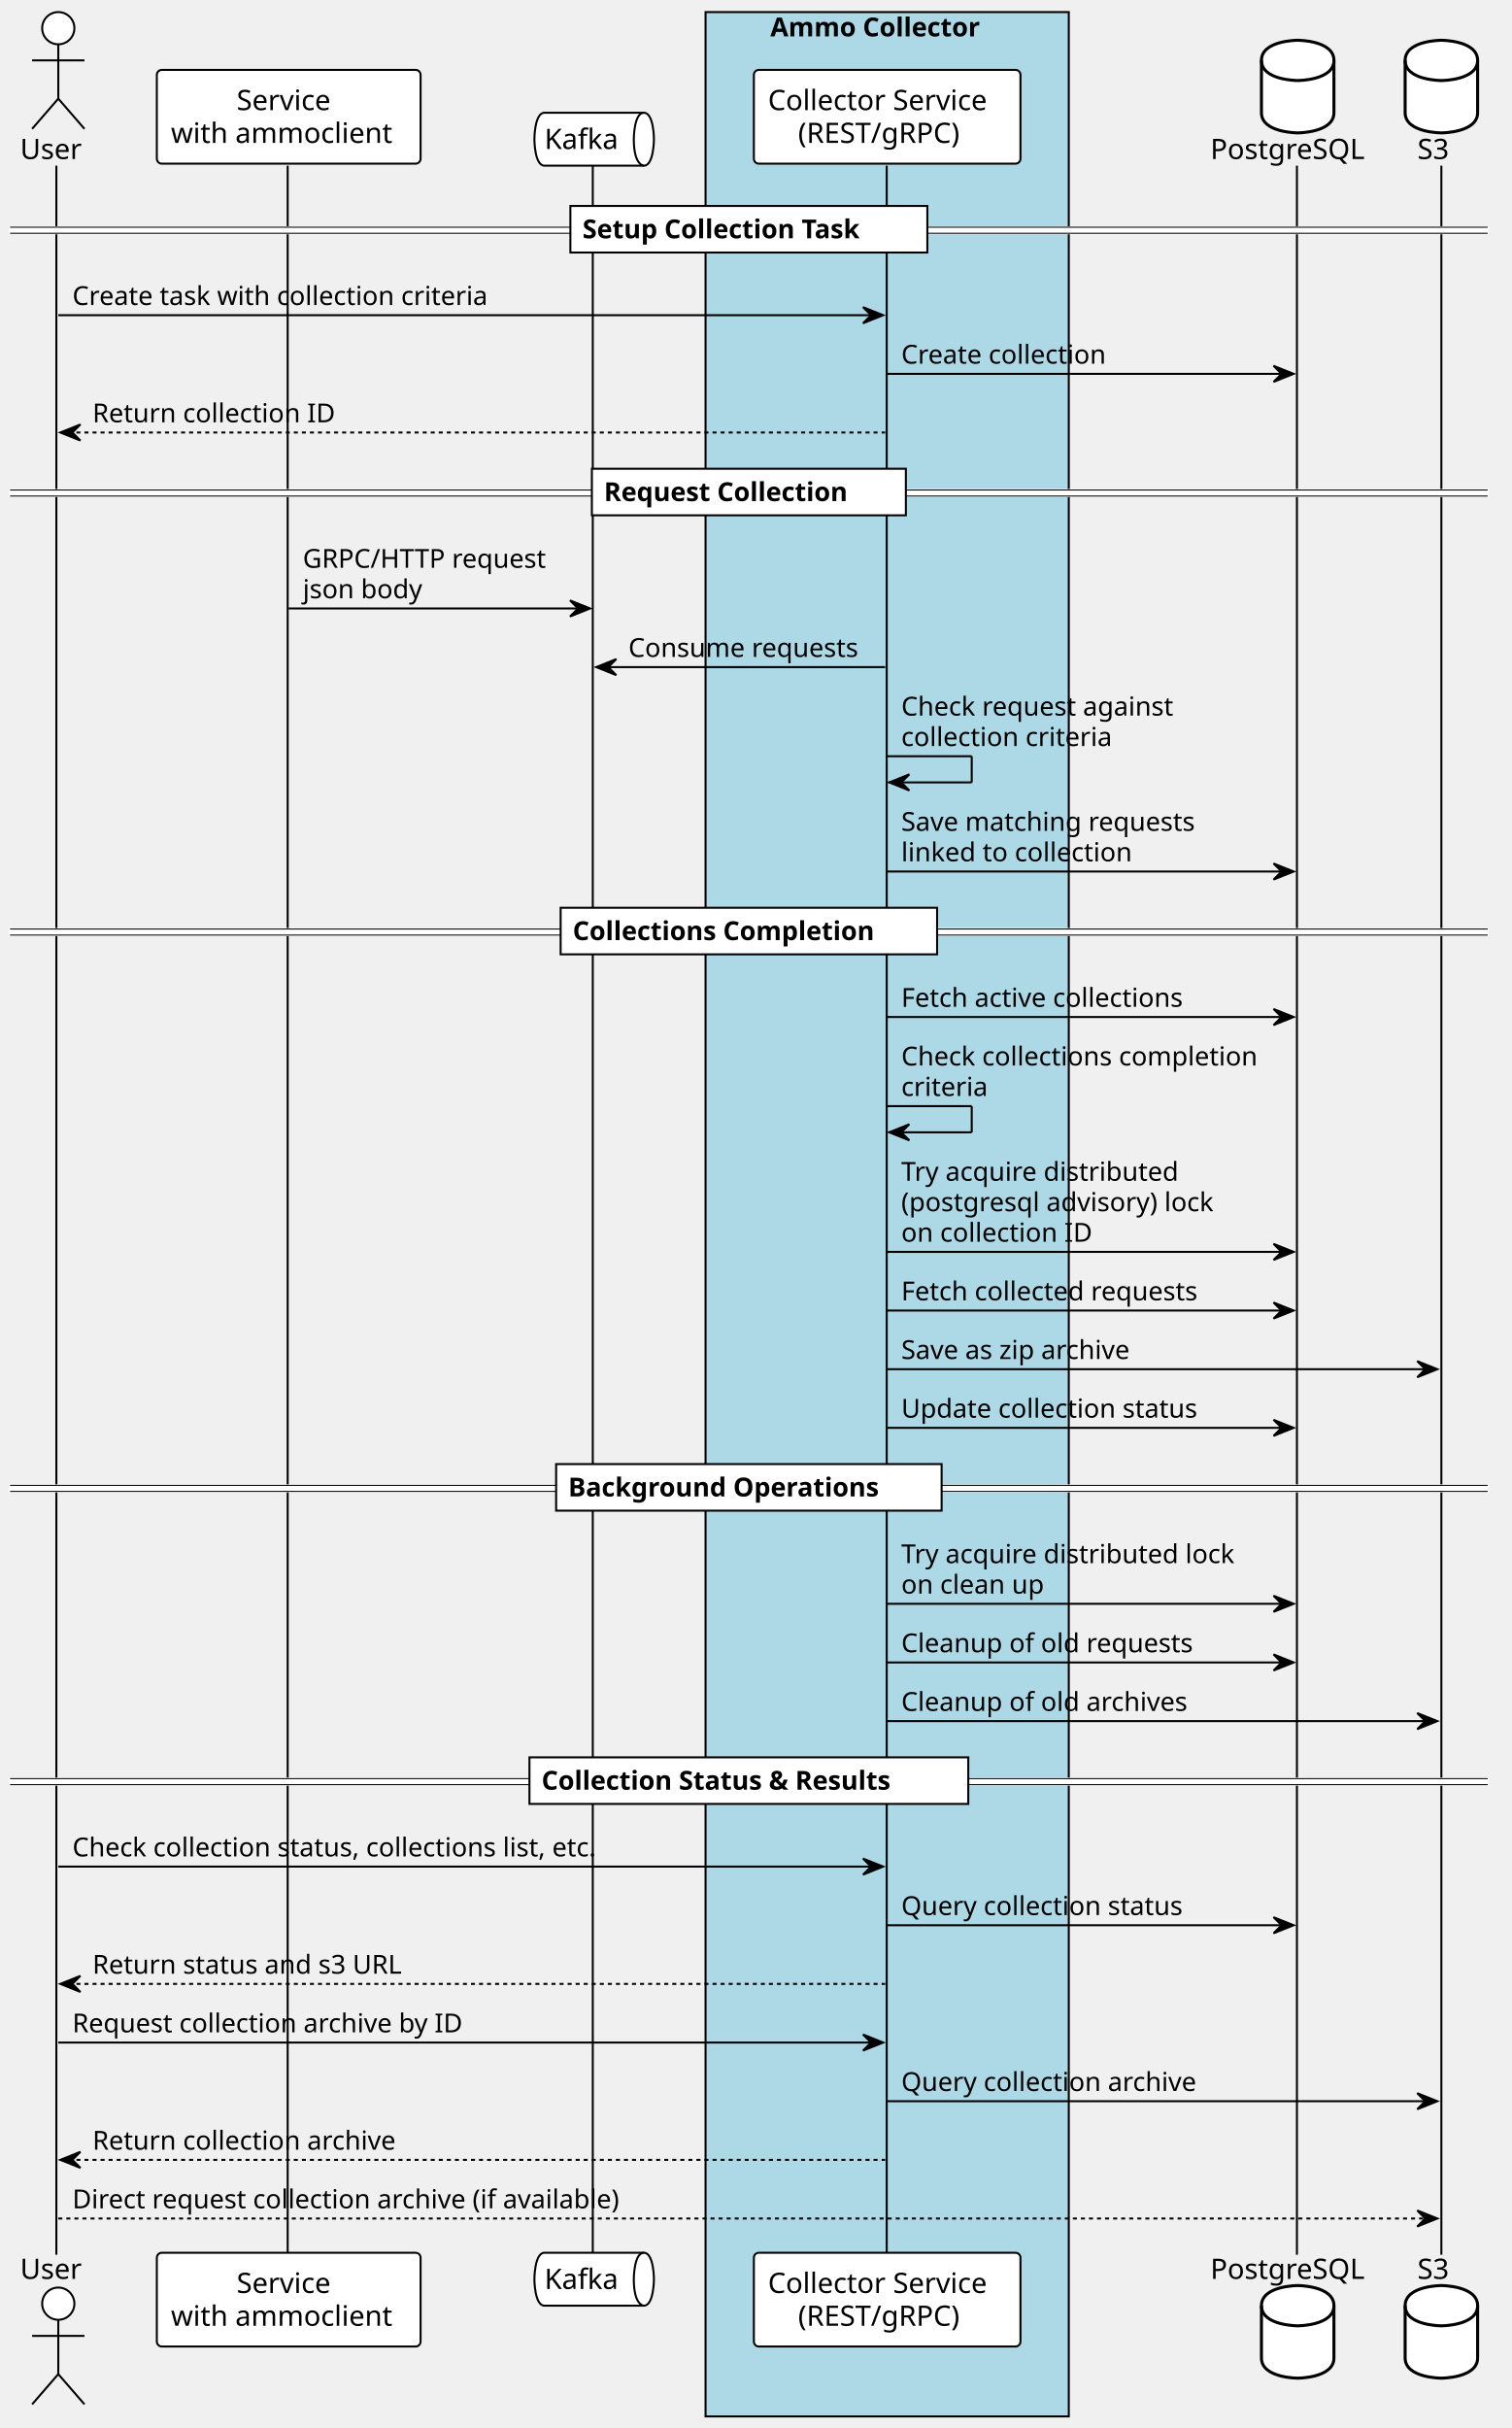
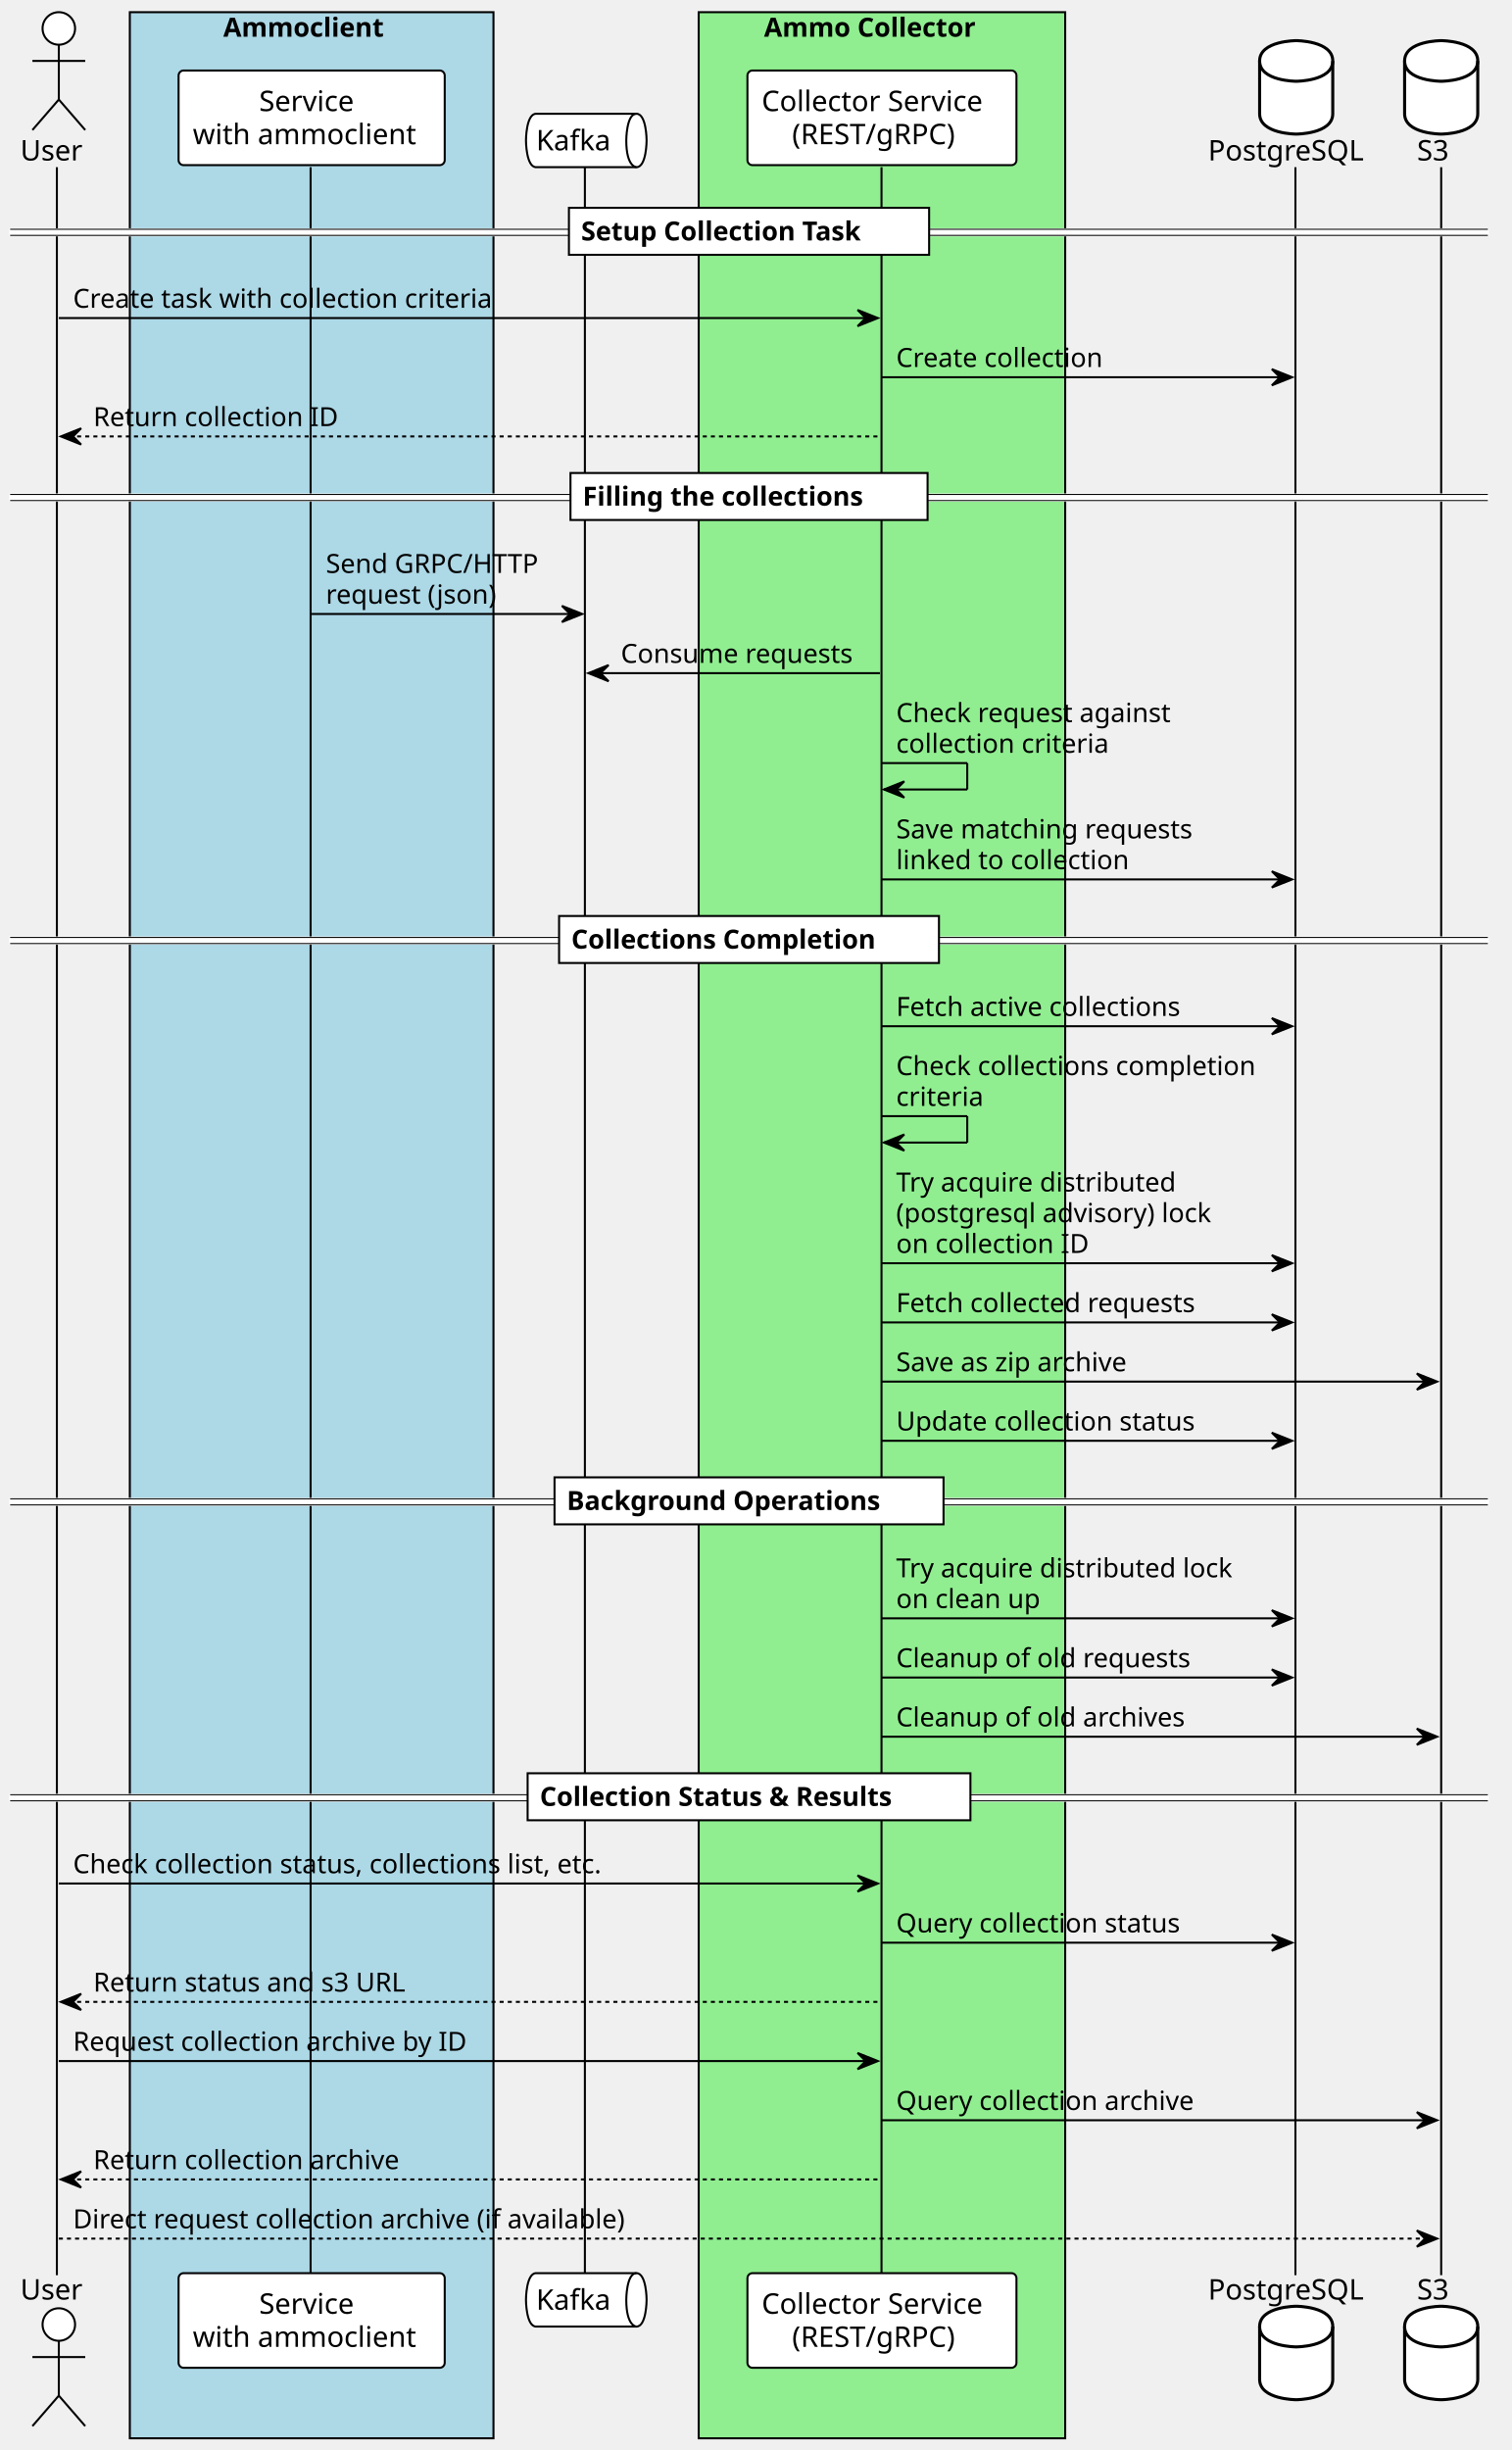
- <svg xmlns="http://www.w3.org/2000/svg" contentStyleType="text/css" height="1206px" preserveAspectRatio="none" style="width:751px;height:1206px;background:#FFFFFF;" version="1.1" viewBox="0 0 751 1206" width="751px" zoomAndPan="magnify">
+ <svg xmlns="http://www.w3.org/2000/svg" contentStyleType="text/css" height="1206px" preserveAspectRatio="none" style="width:744px;height:1206px;background:#FFFFFF;" version="1.1" viewBox="0 0 744 1206" width="744px" zoomAndPan="magnify">
  <defs />
  <g>
-     <rect fill="#ADD8E6" height="1194.242" style="stroke:#000000;stroke-width:1.0;" width="180.433" x="350.491" y="6" />
-     <text fill="#000000" font-family="Verdana" font-size="13" font-weight="bold" lengthAdjust="spacing" textLength="116.073" x="382.671" y="18.067">Ammo Collector</text>
+     <rect fill="#ADD8E6" height="1194.242" style="stroke:#000000;stroke-width:1.0;" width="179.024" x="63.91" y="6" />
+     <text fill="#000000" font-family="Verdana" font-size="13" font-weight="bold" lengthAdjust="spacing" textLength="86.988" x="109.928" y="18.067">Ammoclient</text>
+     <rect fill="#90EE90" height="1194.242" style="stroke:#000000;stroke-width:1.0;" width="180.433" x="343.957" y="6" />
+     <text fill="#000000" font-family="Verdana" font-size="13" font-weight="bold" lengthAdjust="spacing" textLength="116.073" x="376.137" y="18.067">Ammo Collector</text>
    <line style="stroke:#000000;stroke-width:1.0;" x1="28" x2="28" y1="82.297" y2="1119.945" />
-     <line style="stroke:#000000;stroke-width:1.0;" x1="142.91" x2="142.91" y1="82.297" y2="1119.945" />
-     <line style="stroke:#000000;stroke-width:1.0;" x1="294.469" x2="294.469" y1="82.297" y2="1119.945" />
-     <line style="stroke:#000000;stroke-width:1.0;" x1="440.491" x2="440.491" y1="82.297" y2="1119.945" />
-     <line style="stroke:#000000;stroke-width:1.0;" x1="644.259" x2="644.259" y1="82.297" y2="1119.945" />
-     <line style="stroke:#000000;stroke-width:1.0;" x1="716.012" x2="716.012" y1="82.297" y2="1119.945" />
+     <line style="stroke:#000000;stroke-width:1.0;" x1="152.91" x2="152.91" y1="82.297" y2="1119.945" />
+     <line style="stroke:#000000;stroke-width:1.0;" x1="287.935" x2="287.935" y1="82.297" y2="1119.945" />
+     <line style="stroke:#000000;stroke-width:1.0;" x1="433.957" x2="433.957" y1="82.297" y2="1119.945" />
+     <line style="stroke:#000000;stroke-width:1.0;" x1="637.725" x2="637.725" y1="82.297" y2="1119.945" />
+     <line style="stroke:#000000;stroke-width:1.0;" x1="709.478" x2="709.478" y1="82.297" y2="1119.945" />
    <text fill="#000000" font-family="Verdana" font-size="14" lengthAdjust="spacing" textLength="31.91" x="10" y="78.995">User</text>
    <ellipse cx="28.955" cy="14" fill="#FFFFFF" rx="8" ry="8" style="stroke:#000000;stroke-width:1.0;" />
    <path d="M28.955,22 L28.955,49 M15.955,30 L41.955,30 M28.955,49 L15.955,64 M28.955,49 L41.955,64 " fill="none" style="stroke:#000000;stroke-width:1.0;" />
    <text fill="#000000" font-family="Verdana" font-size="14" lengthAdjust="spacing" textLength="31.91" x="10" y="1131.94">User</text>
    <ellipse cx="28.955" cy="1144.242" fill="#FFFFFF" rx="8" ry="8" style="stroke:#000000;stroke-width:1.0;" />
    <path d="M28.955,1152.242 L28.955,1179.242 M15.955,1160.242 L41.955,1160.242 M28.955,1179.242 L15.955,1194.242 M28.955,1179.242 L41.955,1194.242 " fill="none" style="stroke:#000000;stroke-width:1.0;" />
-     <rect fill="#FFFFFF" height="46.594" rx="2.5" ry="2.5" style="stroke:#000000;stroke-width:1.0;" width="131.024" x="77.91" y="34.703" />
-     <text fill="#000000" font-family="Verdana" font-size="14" lengthAdjust="spacing" textLength="51.741" x="117.552" y="54.698">Service</text>
-     <text fill="#000000" font-family="Verdana" font-size="14" lengthAdjust="spacing" textLength="117.024" x="84.91" y="70.995">with ammoclient</text>
-     <rect fill="#FFFFFF" height="46.594" rx="2.5" ry="2.5" style="stroke:#000000;stroke-width:1.0;" width="131.024" x="77.91" y="1118.945" />
-     <text fill="#000000" font-family="Verdana" font-size="14" lengthAdjust="spacing" textLength="51.741" x="117.552" y="1138.94">Service</text>
-     <text fill="#000000" font-family="Verdana" font-size="14" lengthAdjust="spacing" textLength="117.024" x="84.91" y="1155.237">with ammoclient</text>
-     <path d="M270.469,56 L319.844,56 C324.844,56 324.844,69.148 324.844,69.148 C324.844,69.148 324.844,82.297 319.844,82.297 L270.469,82.297 C265.469,82.297 265.469,69.148 265.469,69.148 C265.469,69.148 265.469,56 270.469,56 " fill="#FFFFFF" style="stroke:#000000;stroke-width:1.0;" />
-     <path d="M319.844,56 C314.844,56 314.844,69.148 314.844,69.148 C314.844,82.297 319.844,82.297 319.844,82.297 " fill="none" style="stroke:#000000;stroke-width:1.0;" />
-     <text fill="#000000" font-family="Verdana" font-size="14" lengthAdjust="spacing" textLength="39.375" x="270.469" y="73.995">Kafka</text>
-     <path d="M270.469,1118.945 L319.844,1118.945 C324.844,1118.945 324.844,1132.094 324.844,1132.094 C324.844,1132.094 324.844,1145.242 319.844,1145.242 L270.469,1145.242 C265.469,1145.242 265.469,1132.094 265.469,1132.094 C265.469,1132.094 265.469,1118.945 270.469,1118.945 " fill="#FFFFFF" style="stroke:#000000;stroke-width:1.0;" />
-     <path d="M319.844,1118.945 C314.844,1118.945 314.844,1132.094 314.844,1132.094 C314.844,1145.242 319.844,1145.242 319.844,1145.242 " fill="none" style="stroke:#000000;stroke-width:1.0;" />
-     <text fill="#000000" font-family="Verdana" font-size="14" lengthAdjust="spacing" textLength="39.375" x="270.469" y="1136.94">Kafka</text>
-     <rect fill="#FFFFFF" height="46.594" rx="2.5" ry="2.5" style="stroke:#000000;stroke-width:1.0;" width="132.433" x="374.491" y="34.703" />
-     <text fill="#000000" font-family="Verdana" font-size="14" lengthAdjust="spacing" textLength="118.433" x="381.491" y="54.698">Collector Service</text>
-     <text fill="#000000" font-family="Verdana" font-size="14" lengthAdjust="spacing" textLength="88.484" x="396.465" y="70.995">(REST/gRPC)</text>
-     <rect fill="#FFFFFF" height="46.594" rx="2.5" ry="2.5" style="stroke:#000000;stroke-width:1.0;" width="132.433" x="374.491" y="1118.945" />
-     <text fill="#000000" font-family="Verdana" font-size="14" lengthAdjust="spacing" textLength="118.433" x="381.491" y="1138.94">Collector Service</text>
-     <text fill="#000000" font-family="Verdana" font-size="14" lengthAdjust="spacing" textLength="88.484" x="396.465" y="1155.237">(REST/gRPC)</text>
-     <text fill="#000000" font-family="Verdana" font-size="14" lengthAdjust="spacing" textLength="80.753" x="601.259" y="78.995">PostgreSQL</text>
-     <path d="M626.636,30 C626.636,20 644.636,20 644.636,20 C644.636,20 662.636,20 662.636,30 L662.636,56 C662.636,66 644.636,66 644.636,66 C644.636,66 626.636,66 626.636,56 L626.636,30 " fill="#FFFFFF" style="stroke:#000000;stroke-width:1.5;" />
-     <path d="M626.636,30 C626.636,40 644.636,40 644.636,40 C644.636,40 662.636,40 662.636,30 " fill="none" style="stroke:#000000;stroke-width:1.5;" />
-     <text fill="#000000" font-family="Verdana" font-size="14" lengthAdjust="spacing" textLength="80.753" x="601.259" y="1131.94">PostgreSQL</text>
-     <path d="M626.636,1145.242 C626.636,1135.242 644.636,1135.242 644.636,1135.242 C644.636,1135.242 662.636,1135.242 662.636,1145.242 L662.636,1171.242 C662.636,1181.242 644.636,1181.242 644.636,1181.242 C644.636,1181.242 626.636,1181.242 626.636,1171.242 L626.636,1145.242 " fill="#FFFFFF" style="stroke:#000000;stroke-width:1.5;" />
-     <path d="M626.636,1145.242 C626.636,1155.242 644.636,1155.242 644.636,1155.242 C644.636,1155.242 662.636,1155.242 662.636,1145.242 " fill="none" style="stroke:#000000;stroke-width:1.5;" />
-     <text fill="#000000" font-family="Verdana" font-size="14" lengthAdjust="spacing" textLength="17.794" x="704.115" y="78.995">S3</text>
-     <path d="M698.012,30 C698.012,20 716.012,20 716.012,20 C716.012,20 734.012,20 734.012,30 L734.012,56 C734.012,66 716.012,66 716.012,66 C716.012,66 698.012,66 698.012,56 L698.012,30 " fill="#FFFFFF" style="stroke:#000000;stroke-width:1.5;" />
-     <path d="M698.012,30 C698.012,40 716.012,40 716.012,40 C716.012,40 734.012,40 734.012,30 " fill="none" style="stroke:#000000;stroke-width:1.5;" />
-     <text fill="#000000" font-family="Verdana" font-size="14" lengthAdjust="spacing" textLength="17.794" x="704.115" y="1131.94">S3</text>
-     <path d="M698.012,1145.242 C698.012,1135.242 716.012,1135.242 716.012,1135.242 C716.012,1135.242 734.012,1135.242 734.012,1145.242 L734.012,1171.242 C734.012,1181.242 716.012,1181.242 716.012,1181.242 C716.012,1181.242 698.012,1181.242 698.012,1171.242 L698.012,1145.242 " fill="#FFFFFF" style="stroke:#000000;stroke-width:1.5;" />
-     <path d="M698.012,1145.242 C698.012,1155.242 716.012,1155.242 716.012,1155.242 C716.012,1155.242 734.012,1155.242 734.012,1145.242 " fill="none" style="stroke:#000000;stroke-width:1.5;" />
-     <rect fill="#FFFFFF" height="3" style="stroke:#FFFFFF;stroke-width:1.0;" width="734.012" x="5" y="112.863" />
-     <line style="stroke:#000000;stroke-width:0.5;" x1="5" x2="739.012" y1="112.863" y2="112.863" />
-     <line style="stroke:#000000;stroke-width:0.5;" x1="5" x2="739.012" y1="115.863" y2="115.863" />
-     <rect fill="#FFFFFF" height="23.133" style="stroke:#000000;stroke-width:1.0;" width="177.319" x="283.347" y="102.297" />
-     <text fill="#000000" font-family="Verdana" font-size="13" font-weight="bold" lengthAdjust="spacing" textLength="158.793" x="289.347" y="118.364">Setup Collection Task</text>
-     <polygon fill="#000000" points="428.707,152.562,438.707,156.562,428.707,160.562,432.707,156.562" style="stroke:#000000;stroke-width:1.0;" />
-     <line style="stroke:#000000;stroke-width:1.0;" x1="28.955" x2="434.707" y1="156.562" y2="156.562" />
+     <rect fill="#FFFFFF" height="46.594" rx="2.5" ry="2.5" style="stroke:#000000;stroke-width:1.0;" width="131.024" x="87.91" y="34.703" />
+     <text fill="#000000" font-family="Verdana" font-size="14" lengthAdjust="spacing" textLength="51.741" x="127.552" y="54.698">Service</text>
+     <text fill="#000000" font-family="Verdana" font-size="14" lengthAdjust="spacing" textLength="117.024" x="94.91" y="70.995">with ammoclient</text>
+     <rect fill="#FFFFFF" height="46.594" rx="2.5" ry="2.5" style="stroke:#000000;stroke-width:1.0;" width="131.024" x="87.91" y="1118.945" />
+     <text fill="#000000" font-family="Verdana" font-size="14" lengthAdjust="spacing" textLength="51.741" x="127.552" y="1138.94">Service</text>
+     <text fill="#000000" font-family="Verdana" font-size="14" lengthAdjust="spacing" textLength="117.024" x="94.91" y="1155.237">with ammoclient</text>
+     <path d="M263.935,56 L313.31,56 C318.31,56 318.31,69.148 318.31,69.148 C318.31,69.148 318.31,82.297 313.31,82.297 L263.935,82.297 C258.935,82.297 258.935,69.148 258.935,69.148 C258.935,69.148 258.935,56 263.935,56 " fill="#FFFFFF" style="stroke:#000000;stroke-width:1.0;" />
+     <path d="M313.31,56 C308.31,56 308.31,69.148 308.31,69.148 C308.31,82.297 313.31,82.297 313.31,82.297 " fill="none" style="stroke:#000000;stroke-width:1.0;" />
+     <text fill="#000000" font-family="Verdana" font-size="14" lengthAdjust="spacing" textLength="39.375" x="263.935" y="73.995">Kafka</text>
+     <path d="M263.935,1118.945 L313.31,1118.945 C318.31,1118.945 318.31,1132.094 318.31,1132.094 C318.31,1132.094 318.31,1145.242 313.31,1145.242 L263.935,1145.242 C258.935,1145.242 258.935,1132.094 258.935,1132.094 C258.935,1132.094 258.935,1118.945 263.935,1118.945 " fill="#FFFFFF" style="stroke:#000000;stroke-width:1.0;" />
+     <path d="M313.31,1118.945 C308.31,1118.945 308.31,1132.094 308.31,1132.094 C308.31,1145.242 313.31,1145.242 313.31,1145.242 " fill="none" style="stroke:#000000;stroke-width:1.0;" />
+     <text fill="#000000" font-family="Verdana" font-size="14" lengthAdjust="spacing" textLength="39.375" x="263.935" y="1136.94">Kafka</text>
+     <rect fill="#FFFFFF" height="46.594" rx="2.5" ry="2.5" style="stroke:#000000;stroke-width:1.0;" width="132.433" x="367.957" y="34.703" />
+     <text fill="#000000" font-family="Verdana" font-size="14" lengthAdjust="spacing" textLength="118.433" x="374.957" y="54.698">Collector Service</text>
+     <text fill="#000000" font-family="Verdana" font-size="14" lengthAdjust="spacing" textLength="88.484" x="389.931" y="70.995">(REST/gRPC)</text>
+     <rect fill="#FFFFFF" height="46.594" rx="2.5" ry="2.5" style="stroke:#000000;stroke-width:1.0;" width="132.433" x="367.957" y="1118.945" />
+     <text fill="#000000" font-family="Verdana" font-size="14" lengthAdjust="spacing" textLength="118.433" x="374.957" y="1138.94">Collector Service</text>
+     <text fill="#000000" font-family="Verdana" font-size="14" lengthAdjust="spacing" textLength="88.484" x="389.931" y="1155.237">(REST/gRPC)</text>
+     <text fill="#000000" font-family="Verdana" font-size="14" lengthAdjust="spacing" textLength="80.753" x="594.725" y="78.995">PostgreSQL</text>
+     <path d="M620.102,30 C620.102,20 638.102,20 638.102,20 C638.102,20 656.102,20 656.102,30 L656.102,56 C656.102,66 638.102,66 638.102,66 C638.102,66 620.102,66 620.102,56 L620.102,30 " fill="#FFFFFF" style="stroke:#000000;stroke-width:1.5;" />
+     <path d="M620.102,30 C620.102,40 638.102,40 638.102,40 C638.102,40 656.102,40 656.102,30 " fill="none" style="stroke:#000000;stroke-width:1.5;" />
+     <text fill="#000000" font-family="Verdana" font-size="14" lengthAdjust="spacing" textLength="80.753" x="594.725" y="1131.94">PostgreSQL</text>
+     <path d="M620.102,1145.242 C620.102,1135.242 638.102,1135.242 638.102,1135.242 C638.102,1135.242 656.102,1135.242 656.102,1145.242 L656.102,1171.242 C656.102,1181.242 638.102,1181.242 638.102,1181.242 C638.102,1181.242 620.102,1181.242 620.102,1171.242 L620.102,1145.242 " fill="#FFFFFF" style="stroke:#000000;stroke-width:1.5;" />
+     <path d="M620.102,1145.242 C620.102,1155.242 638.102,1155.242 638.102,1155.242 C638.102,1155.242 656.102,1155.242 656.102,1145.242 " fill="none" style="stroke:#000000;stroke-width:1.5;" />
+     <text fill="#000000" font-family="Verdana" font-size="14" lengthAdjust="spacing" textLength="17.794" x="697.581" y="78.995">S3</text>
+     <path d="M691.478,30 C691.478,20 709.478,20 709.478,20 C709.478,20 727.478,20 727.478,30 L727.478,56 C727.478,66 709.478,66 709.478,66 C709.478,66 691.478,66 691.478,56 L691.478,30 " fill="#FFFFFF" style="stroke:#000000;stroke-width:1.5;" />
+     <path d="M691.478,30 C691.478,40 709.478,40 709.478,40 C709.478,40 727.478,40 727.478,30 " fill="none" style="stroke:#000000;stroke-width:1.5;" />
+     <text fill="#000000" font-family="Verdana" font-size="14" lengthAdjust="spacing" textLength="17.794" x="697.581" y="1131.94">S3</text>
+     <path d="M691.478,1145.242 C691.478,1135.242 709.478,1135.242 709.478,1135.242 C709.478,1135.242 727.478,1135.242 727.478,1145.242 L727.478,1171.242 C727.478,1181.242 709.478,1181.242 709.478,1181.242 C709.478,1181.242 691.478,1181.242 691.478,1171.242 L691.478,1145.242 " fill="#FFFFFF" style="stroke:#000000;stroke-width:1.5;" />
+     <path d="M691.478,1145.242 C691.478,1155.242 709.478,1155.242 709.478,1155.242 C709.478,1155.242 727.478,1155.242 727.478,1145.242 " fill="none" style="stroke:#000000;stroke-width:1.5;" />
+     <rect fill="#FFFFFF" height="3" style="stroke:#FFFFFF;stroke-width:1.0;" width="727.478" x="5" y="112.863" />
+     <line style="stroke:#000000;stroke-width:0.5;" x1="5" x2="732.478" y1="112.863" y2="112.863" />
+     <line style="stroke:#000000;stroke-width:0.5;" x1="5" x2="732.478" y1="115.863" y2="115.863" />
+     <rect fill="#FFFFFF" height="23.133" style="stroke:#000000;stroke-width:1.0;" width="177.319" x="280.08" y="102.297" />
+     <text fill="#000000" font-family="Verdana" font-size="13" font-weight="bold" lengthAdjust="spacing" textLength="158.793" x="286.08" y="118.364">Setup Collection Task</text>
+     <polygon fill="#000000" points="422.173,152.562,432.173,156.562,422.173,160.562,426.173,156.562" style="stroke:#000000;stroke-width:1.0;" />
+     <line style="stroke:#000000;stroke-width:1.0;" x1="28.955" x2="428.173" y1="156.562" y2="156.562" />
    <text fill="#000000" font-family="Verdana" font-size="13" lengthAdjust="spacing" textLength="223.45" x="35.955" y="151.497">Create task with collection criteria</text>
-     <polygon fill="#000000" points="632.636,181.695,642.636,185.695,632.636,189.695,636.636,185.695" style="stroke:#000000;stroke-width:1.0;" />
-     <line style="stroke:#000000;stroke-width:1.0;" x1="440.707" x2="638.636" y1="185.695" y2="185.695" />
-     <text fill="#000000" font-family="Verdana" font-size="13" lengthAdjust="spacing" textLength="109.986" x="447.707" y="180.629">Create collection</text>
+     <polygon fill="#000000" points="626.102,181.695,636.102,185.695,626.102,189.695,630.102,185.695" style="stroke:#000000;stroke-width:1.0;" />
+     <line style="stroke:#000000;stroke-width:1.0;" x1="434.173" x2="632.102" y1="185.695" y2="185.695" />
+     <text fill="#000000" font-family="Verdana" font-size="13" lengthAdjust="spacing" textLength="109.986" x="441.173" y="180.629">Create collection</text>
    <polygon fill="#000000" points="39.955,210.828,29.955,214.828,39.955,218.828,35.955,214.828" style="stroke:#000000;stroke-width:1.0;" />
-     <line style="stroke:#000000;stroke-width:1.0;stroke-dasharray:2.0,2.0;" x1="33.955" x2="439.707" y1="214.828" y2="214.828" />
+     <line style="stroke:#000000;stroke-width:1.0;stroke-dasharray:2.0,2.0;" x1="33.955" x2="433.173" y1="214.828" y2="214.828" />
    <text fill="#000000" font-family="Verdana" font-size="13" lengthAdjust="spacing" textLength="128.432" x="45.955" y="209.762">Return collection ID</text>
-     <rect fill="#FFFFFF" height="3" style="stroke:#FFFFFF;stroke-width:1.0;" width="734.012" x="5" y="243.394" />
-     <line style="stroke:#000000;stroke-width:0.5;" x1="5" x2="739.012" y1="243.394" y2="243.394" />
-     <line style="stroke:#000000;stroke-width:0.5;" x1="5" x2="739.012" y1="246.394" y2="246.394" />
-     <rect fill="#FFFFFF" height="23.133" style="stroke:#000000;stroke-width:1.0;" width="155.972" x="294.02" y="232.828" />
-     <text fill="#000000" font-family="Verdana" font-size="13" font-weight="bold" lengthAdjust="spacing" textLength="137.446" x="300.02" y="248.895">Request Collection</text>
-     <polygon fill="#000000" points="283.156,298.227,293.156,302.227,283.156,306.227,287.156,302.227" style="stroke:#000000;stroke-width:1.0;" />
-     <line style="stroke:#000000;stroke-width:1.0;" x1="143.422" x2="289.156" y1="302.227" y2="302.227" />
-     <text fill="#000000" font-family="Verdana" font-size="13" lengthAdjust="spacing" textLength="127.734" x="150.422" y="282.028">GRPC/HTTP request</text>
-     <text fill="#000000" font-family="Verdana" font-size="13" lengthAdjust="spacing" textLength="62.861" x="150.422" y="297.161">json body</text>
-     <polygon fill="#000000" points="306.156,327.359,296.156,331.359,306.156,335.359,302.156,331.359" style="stroke:#000000;stroke-width:1.0;" />
-     <line style="stroke:#000000;stroke-width:1.0;" x1="300.156" x2="439.707" y1="331.359" y2="331.359" />
-     <text fill="#000000" font-family="Verdana" font-size="13" lengthAdjust="spacing" textLength="121.551" x="312.156" y="326.293">Consume requests</text>
-     <line style="stroke:#000000;stroke-width:1.0;" x1="440.707" x2="482.707" y1="375.625" y2="375.625" />
-     <line style="stroke:#000000;stroke-width:1.0;" x1="482.707" x2="482.707" y1="375.625" y2="388.625" />
-     <line style="stroke:#000000;stroke-width:1.0;" x1="441.707" x2="482.707" y1="388.625" y2="388.625" />
-     <polygon fill="#000000" points="451.707,384.625,441.707,388.625,451.707,392.625,447.707,388.625" style="stroke:#000000;stroke-width:1.0;" />
-     <text fill="#000000" font-family="Verdana" font-size="13" lengthAdjust="spacing" textLength="145.863" x="447.707" y="355.426">Check request against</text>
-     <text fill="#000000" font-family="Verdana" font-size="13" lengthAdjust="spacing" textLength="112.626" x="447.707" y="370.559">collection criteria</text>
-     <polygon fill="#000000" points="632.636,428.891,642.636,432.891,632.636,436.891,636.636,432.891" style="stroke:#000000;stroke-width:1.0;" />
-     <line style="stroke:#000000;stroke-width:1.0;" x1="440.707" x2="638.636" y1="432.891" y2="432.891" />
-     <text fill="#000000" font-family="Verdana" font-size="13" lengthAdjust="spacing" textLength="157.866" x="447.707" y="412.692">Save matching requests</text>
-     <text fill="#000000" font-family="Verdana" font-size="13" lengthAdjust="spacing" textLength="122.929" x="447.707" y="427.825">linked to collection</text>
-     <rect fill="#FFFFFF" height="3" style="stroke:#FFFFFF;stroke-width:1.0;" width="734.012" x="5" y="461.457" />
-     <line style="stroke:#000000;stroke-width:0.5;" x1="5" x2="739.012" y1="461.457" y2="461.457" />
-     <line style="stroke:#000000;stroke-width:0.5;" x1="5" x2="739.012" y1="464.457" y2="464.457" />
-     <rect fill="#FFFFFF" height="23.133" style="stroke:#000000;stroke-width:1.0;" width="187.005" x="278.503" y="450.891" />
-     <text fill="#000000" font-family="Verdana" font-size="13" font-weight="bold" lengthAdjust="spacing" textLength="168.48" x="284.503" y="466.957">Collections Completion</text>
-     <polygon fill="#000000" points="632.636,501.156,642.636,505.156,632.636,509.156,636.636,505.156" style="stroke:#000000;stroke-width:1.0;" />
-     <line style="stroke:#000000;stroke-width:1.0;" x1="440.707" x2="638.636" y1="505.156" y2="505.156" />
-     <text fill="#000000" font-family="Verdana" font-size="13" lengthAdjust="spacing" textLength="152.883" x="447.707" y="500.09">Fetch active collections</text>
-     <line style="stroke:#000000;stroke-width:1.0;" x1="440.707" x2="482.707" y1="549.422" y2="549.422" />
-     <line style="stroke:#000000;stroke-width:1.0;" x1="482.707" x2="482.707" y1="549.422" y2="562.422" />
-     <line style="stroke:#000000;stroke-width:1.0;" x1="441.707" x2="482.707" y1="562.422" y2="562.422" />
-     <polygon fill="#000000" points="451.707,558.422,441.707,562.422,451.707,566.422,447.707,562.422" style="stroke:#000000;stroke-width:1.0;" />
-     <text fill="#000000" font-family="Verdana" font-size="13" lengthAdjust="spacing" textLength="189.928" x="447.707" y="529.223">Check collections completion</text>
-     <text fill="#000000" font-family="Verdana" font-size="13" lengthAdjust="spacing" textLength="46.122" x="447.707" y="544.356">criteria</text>
-     <polygon fill="#000000" points="632.636,617.82,642.636,621.82,632.636,625.82,636.636,621.82" style="stroke:#000000;stroke-width:1.0;" />
-     <line style="stroke:#000000;stroke-width:1.0;" x1="440.707" x2="638.636" y1="621.82" y2="621.82" />
-     <text fill="#000000" font-family="Verdana" font-size="13" lengthAdjust="spacing" textLength="148.332" x="447.707" y="586.489">Try acquire distributed</text>
-     <text fill="#000000" font-family="Verdana" font-size="13" lengthAdjust="spacing" textLength="168.245" x="447.707" y="601.622">(postgresql advisory) lock</text>
-     <text fill="#000000" font-family="Verdana" font-size="13" lengthAdjust="spacing" textLength="100.674" x="447.707" y="616.754">on collection ID</text>
-     <polygon fill="#000000" points="632.636,646.953,642.636,650.953,632.636,654.953,636.636,650.953" style="stroke:#000000;stroke-width:1.0;" />
-     <line style="stroke:#000000;stroke-width:1.0;" x1="440.707" x2="638.636" y1="650.953" y2="650.953" />
-     <text fill="#000000" font-family="Verdana" font-size="13" lengthAdjust="spacing" textLength="159.517" x="447.707" y="645.887">Fetch collected requests</text>
-     <polygon fill="#000000" points="704.012,676.086,714.012,680.086,704.012,684.086,708.012,680.086" style="stroke:#000000;stroke-width:1.0;" />
-     <line style="stroke:#000000;stroke-width:1.0;" x1="440.707" x2="710.012" y1="680.086" y2="680.086" />
-     <text fill="#000000" font-family="Verdana" font-size="13" lengthAdjust="spacing" textLength="125.734" x="447.707" y="675.02">Save as zip archive</text>
-     <polygon fill="#000000" points="632.636,705.219,642.636,709.219,632.636,713.219,636.636,709.219" style="stroke:#000000;stroke-width:1.0;" />
-     <line style="stroke:#000000;stroke-width:1.0;" x1="440.707" x2="638.636" y1="709.219" y2="709.219" />
-     <text fill="#000000" font-family="Verdana" font-size="13" lengthAdjust="spacing" textLength="157.663" x="447.707" y="704.153">Update collection status</text>
-     <rect fill="#FFFFFF" height="3" style="stroke:#FFFFFF;stroke-width:1.0;" width="734.012" x="5" y="737.785" />
-     <line style="stroke:#000000;stroke-width:0.5;" x1="5" x2="739.012" y1="737.785" y2="737.785" />
-     <line style="stroke:#000000;stroke-width:0.5;" x1="5" x2="739.012" y1="740.785" y2="740.785" />
-     <rect fill="#FFFFFF" height="23.133" style="stroke:#000000;stroke-width:1.0;" width="191.5" x="276.256" y="727.219" />
-     <text fill="#000000" font-family="Verdana" font-size="13" font-weight="bold" lengthAdjust="spacing" textLength="172.974" x="282.256" y="743.286">Background Operations</text>
-     <polygon fill="#000000" points="632.636,792.617,642.636,796.617,632.636,800.617,636.636,796.617" style="stroke:#000000;stroke-width:1.0;" />
-     <line style="stroke:#000000;stroke-width:1.0;" x1="440.707" x2="638.636" y1="796.617" y2="796.617" />
-     <text fill="#000000" font-family="Verdana" font-size="13" lengthAdjust="spacing" textLength="178.706" x="447.707" y="776.418">Try acquire distributed lock</text>
-     <text fill="#000000" font-family="Verdana" font-size="13" lengthAdjust="spacing" textLength="75.912" x="447.707" y="791.551">on clean up</text>
-     <polygon fill="#000000" points="632.636,821.75,642.636,825.75,632.636,829.75,636.636,825.75" style="stroke:#000000;stroke-width:1.0;" />
-     <line style="stroke:#000000;stroke-width:1.0;" x1="440.707" x2="638.636" y1="825.75" y2="825.75" />
-     <text fill="#000000" font-family="Verdana" font-size="13" lengthAdjust="spacing" textLength="154.603" x="447.707" y="820.684">Cleanup of old requests</text>
-     <polygon fill="#000000" points="704.012,850.883,714.012,854.883,704.012,858.883,708.012,854.883" style="stroke:#000000;stroke-width:1.0;" />
-     <line style="stroke:#000000;stroke-width:1.0;" x1="440.707" x2="710.012" y1="854.883" y2="854.883" />
-     <text fill="#000000" font-family="Verdana" font-size="13" lengthAdjust="spacing" textLength="152.902" x="447.707" y="849.817">Cleanup of old archives</text>
-     <rect fill="#FFFFFF" height="3" style="stroke:#FFFFFF;stroke-width:1.0;" width="734.012" x="5" y="883.449" />
-     <line style="stroke:#000000;stroke-width:0.5;" x1="5" x2="739.012" y1="883.449" y2="883.449" />
-     <line style="stroke:#000000;stroke-width:0.5;" x1="5" x2="739.012" y1="886.449" y2="886.449" />
-     <rect fill="#FFFFFF" height="23.133" style="stroke:#000000;stroke-width:1.0;" width="217.988" x="263.012" y="872.883" />
-     <text fill="#000000" font-family="Verdana" font-size="13" font-weight="bold" lengthAdjust="spacing" textLength="199.462" x="269.012" y="888.95">Collection Status &amp; Results</text>
-     <polygon fill="#000000" points="428.707,923.148,438.707,927.148,428.707,931.148,432.707,927.148" style="stroke:#000000;stroke-width:1.0;" />
-     <line style="stroke:#000000;stroke-width:1.0;" x1="28.955" x2="434.707" y1="927.148" y2="927.148" />
+     <rect fill="#FFFFFF" height="3" style="stroke:#FFFFFF;stroke-width:1.0;" width="727.478" x="5" y="243.394" />
+     <line style="stroke:#000000;stroke-width:0.5;" x1="5" x2="732.478" y1="243.394" y2="243.394" />
+     <line style="stroke:#000000;stroke-width:0.5;" x1="5" x2="732.478" y1="246.394" y2="246.394" />
+     <rect fill="#FFFFFF" height="23.133" style="stroke:#000000;stroke-width:1.0;" width="175.795" x="280.841" y="232.828" />
+     <text fill="#000000" font-family="Verdana" font-size="13" font-weight="bold" lengthAdjust="spacing" textLength="157.269" x="286.841" y="248.895">Filling the collections</text>
+     <polygon fill="#000000" points="276.622,298.227,286.622,302.227,276.622,306.227,280.622,302.227" style="stroke:#000000;stroke-width:1.0;" />
+     <line style="stroke:#000000;stroke-width:1.0;" x1="153.422" x2="282.622" y1="302.227" y2="302.227" />
+     <text fill="#000000" font-family="Verdana" font-size="13" lengthAdjust="spacing" textLength="110.773" x="160.422" y="282.028">Send GRPC/HTTP</text>
+     <text fill="#000000" font-family="Verdana" font-size="13" lengthAdjust="spacing" textLength="90.556" x="160.422" y="297.161">request (json)</text>
+     <polygon fill="#000000" points="299.622,327.359,289.622,331.359,299.622,335.359,295.622,331.359" style="stroke:#000000;stroke-width:1.0;" />
+     <line style="stroke:#000000;stroke-width:1.0;" x1="293.622" x2="433.173" y1="331.359" y2="331.359" />
+     <text fill="#000000" font-family="Verdana" font-size="13" lengthAdjust="spacing" textLength="121.551" x="305.622" y="326.293">Consume requests</text>
+     <line style="stroke:#000000;stroke-width:1.0;" x1="434.173" x2="476.173" y1="375.625" y2="375.625" />
+     <line style="stroke:#000000;stroke-width:1.0;" x1="476.173" x2="476.173" y1="375.625" y2="388.625" />
+     <line style="stroke:#000000;stroke-width:1.0;" x1="435.173" x2="476.173" y1="388.625" y2="388.625" />
+     <polygon fill="#000000" points="445.173,384.625,435.173,388.625,445.173,392.625,441.173,388.625" style="stroke:#000000;stroke-width:1.0;" />
+     <text fill="#000000" font-family="Verdana" font-size="13" lengthAdjust="spacing" textLength="145.863" x="441.173" y="355.426">Check request against</text>
+     <text fill="#000000" font-family="Verdana" font-size="13" lengthAdjust="spacing" textLength="112.626" x="441.173" y="370.559">collection criteria</text>
+     <polygon fill="#000000" points="626.102,428.891,636.102,432.891,626.102,436.891,630.102,432.891" style="stroke:#000000;stroke-width:1.0;" />
+     <line style="stroke:#000000;stroke-width:1.0;" x1="434.173" x2="632.102" y1="432.891" y2="432.891" />
+     <text fill="#000000" font-family="Verdana" font-size="13" lengthAdjust="spacing" textLength="157.866" x="441.173" y="412.692">Save matching requests</text>
+     <text fill="#000000" font-family="Verdana" font-size="13" lengthAdjust="spacing" textLength="122.929" x="441.173" y="427.825">linked to collection</text>
+     <rect fill="#FFFFFF" height="3" style="stroke:#FFFFFF;stroke-width:1.0;" width="727.478" x="5" y="461.457" />
+     <line style="stroke:#000000;stroke-width:0.5;" x1="5" x2="732.478" y1="461.457" y2="461.457" />
+     <line style="stroke:#000000;stroke-width:0.5;" x1="5" x2="732.478" y1="464.457" y2="464.457" />
+     <rect fill="#FFFFFF" height="23.133" style="stroke:#000000;stroke-width:1.0;" width="187.005" x="275.236" y="450.891" />
+     <text fill="#000000" font-family="Verdana" font-size="13" font-weight="bold" lengthAdjust="spacing" textLength="168.48" x="281.236" y="466.957">Collections Completion</text>
+     <polygon fill="#000000" points="626.102,501.156,636.102,505.156,626.102,509.156,630.102,505.156" style="stroke:#000000;stroke-width:1.0;" />
+     <line style="stroke:#000000;stroke-width:1.0;" x1="434.173" x2="632.102" y1="505.156" y2="505.156" />
+     <text fill="#000000" font-family="Verdana" font-size="13" lengthAdjust="spacing" textLength="152.883" x="441.173" y="500.09">Fetch active collections</text>
+     <line style="stroke:#000000;stroke-width:1.0;" x1="434.173" x2="476.173" y1="549.422" y2="549.422" />
+     <line style="stroke:#000000;stroke-width:1.0;" x1="476.173" x2="476.173" y1="549.422" y2="562.422" />
+     <line style="stroke:#000000;stroke-width:1.0;" x1="435.173" x2="476.173" y1="562.422" y2="562.422" />
+     <polygon fill="#000000" points="445.173,558.422,435.173,562.422,445.173,566.422,441.173,562.422" style="stroke:#000000;stroke-width:1.0;" />
+     <text fill="#000000" font-family="Verdana" font-size="13" lengthAdjust="spacing" textLength="189.928" x="441.173" y="529.223">Check collections completion</text>
+     <text fill="#000000" font-family="Verdana" font-size="13" lengthAdjust="spacing" textLength="46.122" x="441.173" y="544.356">criteria</text>
+     <polygon fill="#000000" points="626.102,617.82,636.102,621.82,626.102,625.82,630.102,621.82" style="stroke:#000000;stroke-width:1.0;" />
+     <line style="stroke:#000000;stroke-width:1.0;" x1="434.173" x2="632.102" y1="621.82" y2="621.82" />
+     <text fill="#000000" font-family="Verdana" font-size="13" lengthAdjust="spacing" textLength="148.332" x="441.173" y="586.489">Try acquire distributed</text>
+     <text fill="#000000" font-family="Verdana" font-size="13" lengthAdjust="spacing" textLength="168.245" x="441.173" y="601.622">(postgresql advisory) lock</text>
+     <text fill="#000000" font-family="Verdana" font-size="13" lengthAdjust="spacing" textLength="100.674" x="441.173" y="616.754">on collection ID</text>
+     <polygon fill="#000000" points="626.102,646.953,636.102,650.953,626.102,654.953,630.102,650.953" style="stroke:#000000;stroke-width:1.0;" />
+     <line style="stroke:#000000;stroke-width:1.0;" x1="434.173" x2="632.102" y1="650.953" y2="650.953" />
+     <text fill="#000000" font-family="Verdana" font-size="13" lengthAdjust="spacing" textLength="159.517" x="441.173" y="645.887">Fetch collected requests</text>
+     <polygon fill="#000000" points="697.478,676.086,707.478,680.086,697.478,684.086,701.478,680.086" style="stroke:#000000;stroke-width:1.0;" />
+     <line style="stroke:#000000;stroke-width:1.0;" x1="434.173" x2="703.478" y1="680.086" y2="680.086" />
+     <text fill="#000000" font-family="Verdana" font-size="13" lengthAdjust="spacing" textLength="125.734" x="441.173" y="675.02">Save as zip archive</text>
+     <polygon fill="#000000" points="626.102,705.219,636.102,709.219,626.102,713.219,630.102,709.219" style="stroke:#000000;stroke-width:1.0;" />
+     <line style="stroke:#000000;stroke-width:1.0;" x1="434.173" x2="632.102" y1="709.219" y2="709.219" />
+     <text fill="#000000" font-family="Verdana" font-size="13" lengthAdjust="spacing" textLength="157.663" x="441.173" y="704.153">Update collection status</text>
+     <rect fill="#FFFFFF" height="3" style="stroke:#FFFFFF;stroke-width:1.0;" width="727.478" x="5" y="737.785" />
+     <line style="stroke:#000000;stroke-width:0.5;" x1="5" x2="732.478" y1="737.785" y2="737.785" />
+     <line style="stroke:#000000;stroke-width:0.5;" x1="5" x2="732.478" y1="740.785" y2="740.785" />
+     <rect fill="#FFFFFF" height="23.133" style="stroke:#000000;stroke-width:1.0;" width="191.5" x="272.989" y="727.219" />
+     <text fill="#000000" font-family="Verdana" font-size="13" font-weight="bold" lengthAdjust="spacing" textLength="172.974" x="278.989" y="743.286">Background Operations</text>
+     <polygon fill="#000000" points="626.102,792.617,636.102,796.617,626.102,800.617,630.102,796.617" style="stroke:#000000;stroke-width:1.0;" />
+     <line style="stroke:#000000;stroke-width:1.0;" x1="434.173" x2="632.102" y1="796.617" y2="796.617" />
+     <text fill="#000000" font-family="Verdana" font-size="13" lengthAdjust="spacing" textLength="178.706" x="441.173" y="776.418">Try acquire distributed lock</text>
+     <text fill="#000000" font-family="Verdana" font-size="13" lengthAdjust="spacing" textLength="75.912" x="441.173" y="791.551">on clean up</text>
+     <polygon fill="#000000" points="626.102,821.75,636.102,825.75,626.102,829.75,630.102,825.75" style="stroke:#000000;stroke-width:1.0;" />
+     <line style="stroke:#000000;stroke-width:1.0;" x1="434.173" x2="632.102" y1="825.75" y2="825.75" />
+     <text fill="#000000" font-family="Verdana" font-size="13" lengthAdjust="spacing" textLength="154.603" x="441.173" y="820.684">Cleanup of old requests</text>
+     <polygon fill="#000000" points="697.478,850.883,707.478,854.883,697.478,858.883,701.478,854.883" style="stroke:#000000;stroke-width:1.0;" />
+     <line style="stroke:#000000;stroke-width:1.0;" x1="434.173" x2="703.478" y1="854.883" y2="854.883" />
+     <text fill="#000000" font-family="Verdana" font-size="13" lengthAdjust="spacing" textLength="152.902" x="441.173" y="849.817">Cleanup of old archives</text>
+     <rect fill="#FFFFFF" height="3" style="stroke:#FFFFFF;stroke-width:1.0;" width="727.478" x="5" y="883.449" />
+     <line style="stroke:#000000;stroke-width:0.5;" x1="5" x2="732.478" y1="883.449" y2="883.449" />
+     <line style="stroke:#000000;stroke-width:0.5;" x1="5" x2="732.478" y1="886.449" y2="886.449" />
+     <rect fill="#FFFFFF" height="23.133" style="stroke:#000000;stroke-width:1.0;" width="217.988" x="259.745" y="872.883" />
+     <text fill="#000000" font-family="Verdana" font-size="13" font-weight="bold" lengthAdjust="spacing" textLength="199.462" x="265.745" y="888.95">Collection Status &amp; Results</text>
+     <polygon fill="#000000" points="422.173,923.148,432.173,927.148,422.173,931.148,426.173,927.148" style="stroke:#000000;stroke-width:1.0;" />
+     <line style="stroke:#000000;stroke-width:1.0;" x1="28.955" x2="428.173" y1="927.148" y2="927.148" />
    <text fill="#000000" font-family="Verdana" font-size="13" lengthAdjust="spacing" textLength="283.848" x="35.955" y="922.082">Check collection status, collections list, etc.</text>
-     <polygon fill="#000000" points="632.636,952.281,642.636,956.281,632.636,960.281,636.636,956.281" style="stroke:#000000;stroke-width:1.0;" />
-     <line style="stroke:#000000;stroke-width:1.0;" x1="440.707" x2="638.636" y1="956.281" y2="956.281" />
-     <text fill="#000000" font-family="Verdana" font-size="13" lengthAdjust="spacing" textLength="150.09" x="447.707" y="951.215">Query collection status</text>
+     <polygon fill="#000000" points="626.102,952.281,636.102,956.281,626.102,960.281,630.102,956.281" style="stroke:#000000;stroke-width:1.0;" />
+     <line style="stroke:#000000;stroke-width:1.0;" x1="434.173" x2="632.102" y1="956.281" y2="956.281" />
+     <text fill="#000000" font-family="Verdana" font-size="13" lengthAdjust="spacing" textLength="150.09" x="441.173" y="951.215">Query collection status</text>
    <polygon fill="#000000" points="39.955,981.414,29.955,985.414,39.955,989.414,35.955,985.414" style="stroke:#000000;stroke-width:1.0;" />
-     <line style="stroke:#000000;stroke-width:1.0;stroke-dasharray:2.0,2.0;" x1="33.955" x2="439.707" y1="985.414" y2="985.414" />
+     <line style="stroke:#000000;stroke-width:1.0;stroke-dasharray:2.0,2.0;" x1="33.955" x2="433.173" y1="985.414" y2="985.414" />
    <text fill="#000000" font-family="Verdana" font-size="13" lengthAdjust="spacing" textLength="165.718" x="45.955" y="980.348">Return status and s3 URL</text>
-     <polygon fill="#000000" points="428.707,1010.547,438.707,1014.547,428.707,1018.547,432.707,1014.547" style="stroke:#000000;stroke-width:1.0;" />
-     <line style="stroke:#000000;stroke-width:1.0;" x1="28.955" x2="434.707" y1="1014.547" y2="1014.547" />
+     <polygon fill="#000000" points="422.173,1010.547,432.173,1014.547,422.173,1018.547,426.173,1014.547" style="stroke:#000000;stroke-width:1.0;" />
+     <line style="stroke:#000000;stroke-width:1.0;" x1="28.955" x2="428.173" y1="1014.547" y2="1014.547" />
    <text fill="#000000" font-family="Verdana" font-size="13" lengthAdjust="spacing" textLength="210.082" x="35.955" y="1009.481">Request collection archive by ID</text>
-     <polygon fill="#000000" points="704.012,1039.68,714.012,1043.68,704.012,1047.68,708.012,1043.68" style="stroke:#000000;stroke-width:1.0;" />
-     <line style="stroke:#000000;stroke-width:1.0;" x1="440.707" x2="710.012" y1="1043.68" y2="1043.68" />
-     <text fill="#000000" font-family="Verdana" font-size="13" lengthAdjust="spacing" textLength="158.145" x="447.707" y="1038.614">Query collection archive</text>
+     <polygon fill="#000000" points="697.478,1039.68,707.478,1043.68,697.478,1047.68,701.478,1043.68" style="stroke:#000000;stroke-width:1.0;" />
+     <line style="stroke:#000000;stroke-width:1.0;" x1="434.173" x2="703.478" y1="1043.68" y2="1043.68" />
+     <text fill="#000000" font-family="Verdana" font-size="13" lengthAdjust="spacing" textLength="158.145" x="441.173" y="1038.614">Query collection archive</text>
    <polygon fill="#000000" points="39.955,1068.812,29.955,1072.812,39.955,1076.812,35.955,1072.812" style="stroke:#000000;stroke-width:1.0;" />
-     <line style="stroke:#000000;stroke-width:1.0;stroke-dasharray:2.0,2.0;" x1="33.955" x2="439.707" y1="1072.812" y2="1072.812" />
+     <line style="stroke:#000000;stroke-width:1.0;stroke-dasharray:2.0,2.0;" x1="33.955" x2="433.173" y1="1072.812" y2="1072.812" />
    <text fill="#000000" font-family="Verdana" font-size="13" lengthAdjust="spacing" textLength="162.589" x="45.955" y="1067.747">Return collection archive</text>
-     <polygon fill="#000000" points="704.012,1097.945,714.012,1101.945,704.012,1105.945,708.012,1101.945" style="stroke:#000000;stroke-width:1.0;" />
-     <line style="stroke:#000000;stroke-width:1.0;stroke-dasharray:2.0,2.0;" x1="28.955" x2="710.012" y1="1101.945" y2="1101.945" />
+     <polygon fill="#000000" points="697.478,1097.945,707.478,1101.945,697.478,1105.945,701.478,1101.945" style="stroke:#000000;stroke-width:1.0;" />
+     <line style="stroke:#000000;stroke-width:1.0;stroke-dasharray:2.0,2.0;" x1="28.955" x2="703.478" y1="1101.945" y2="1101.945" />
    <text fill="#000000" font-family="Verdana" font-size="13" lengthAdjust="spacing" textLength="296.956" x="35.955" y="1096.879">Direct request collection archive (if available)</text>
  </g>
</svg>
